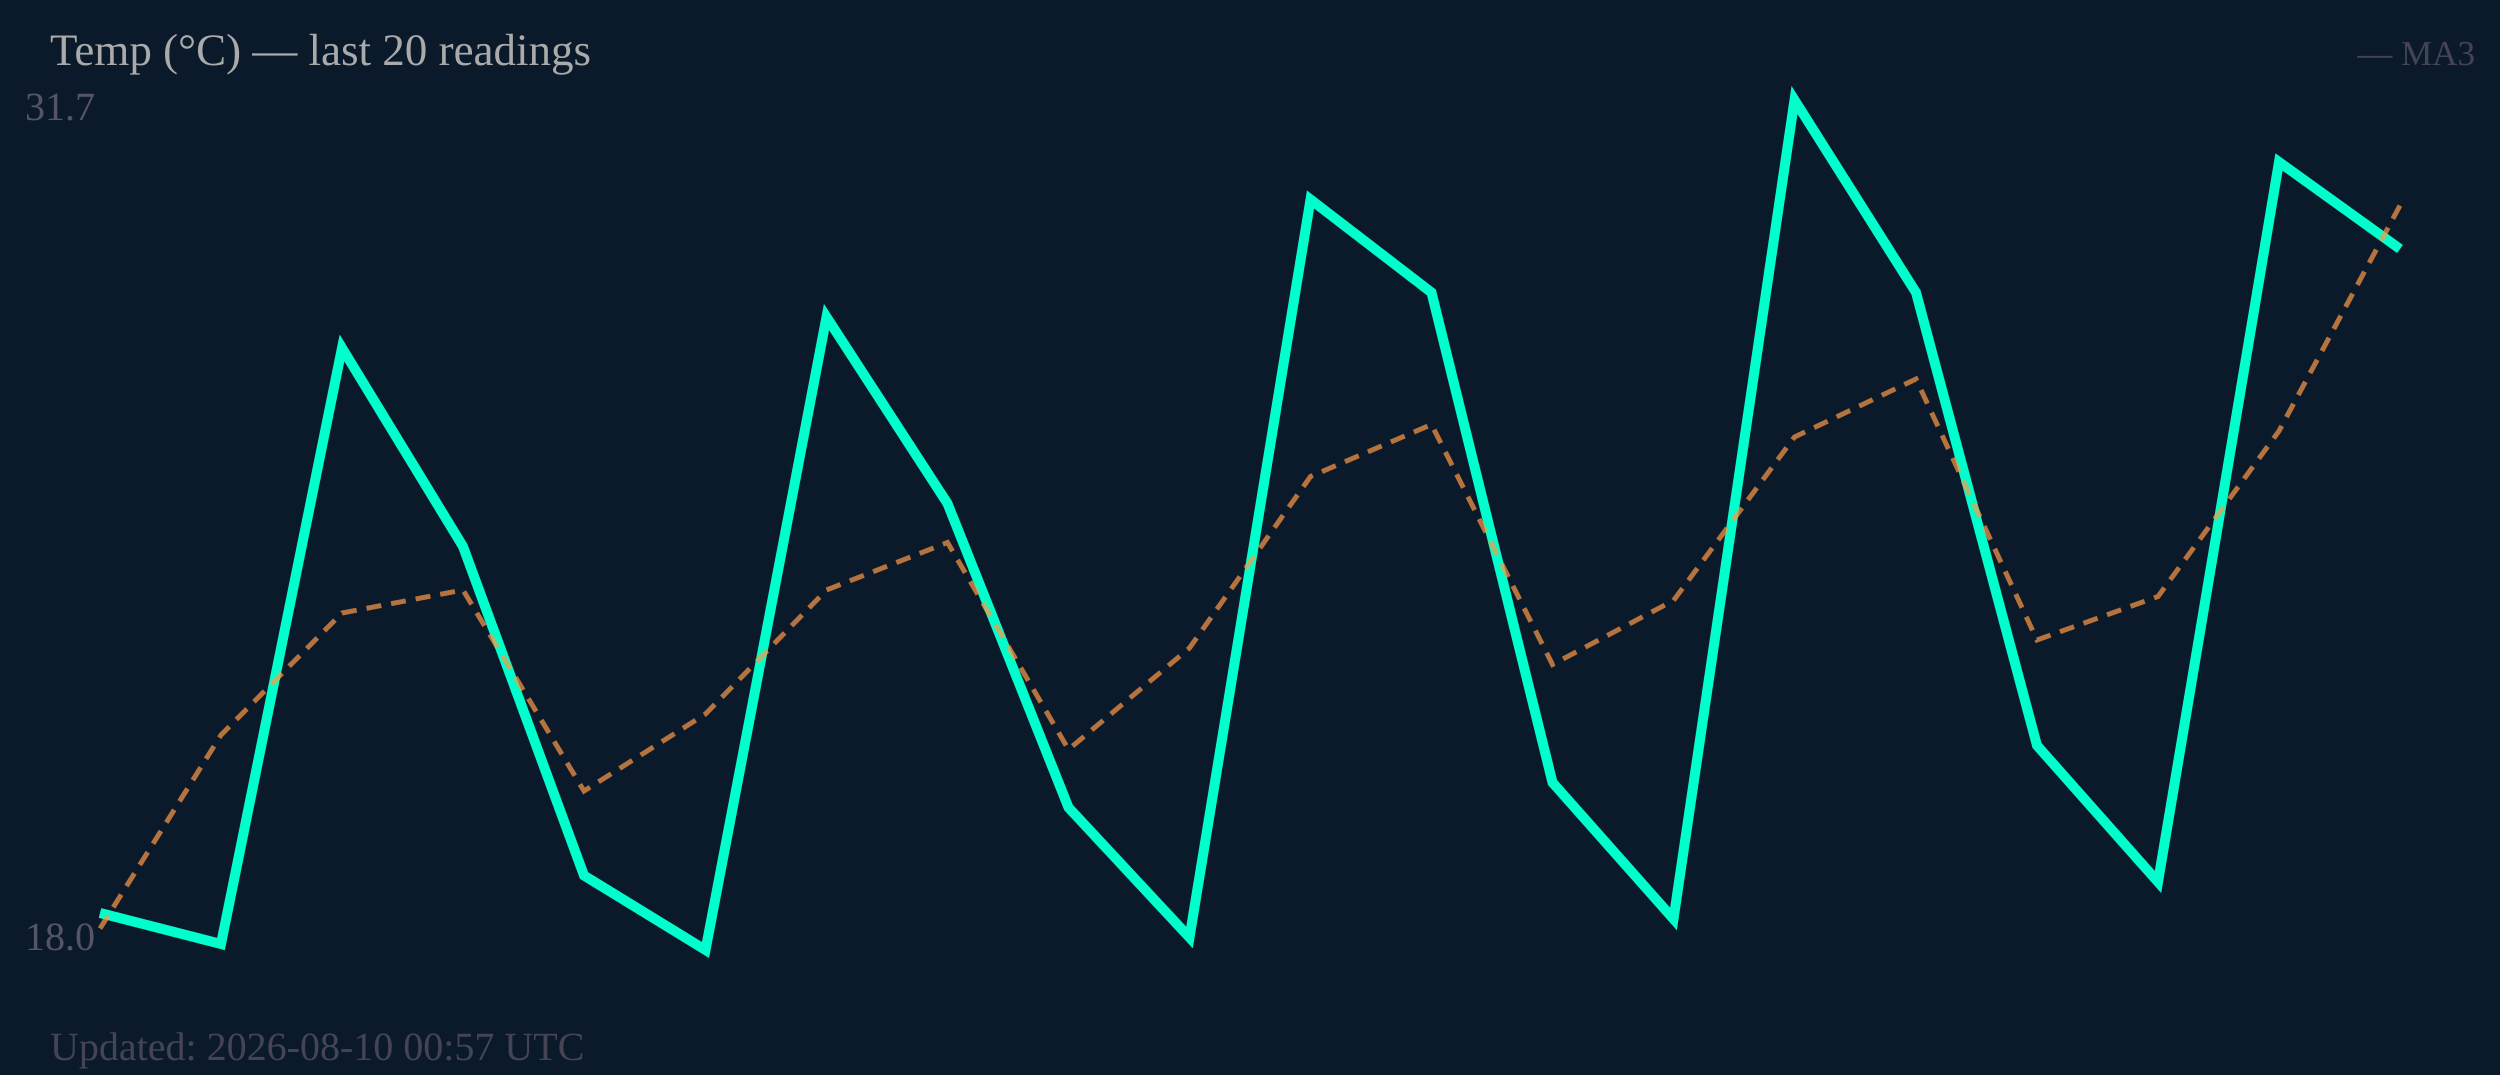
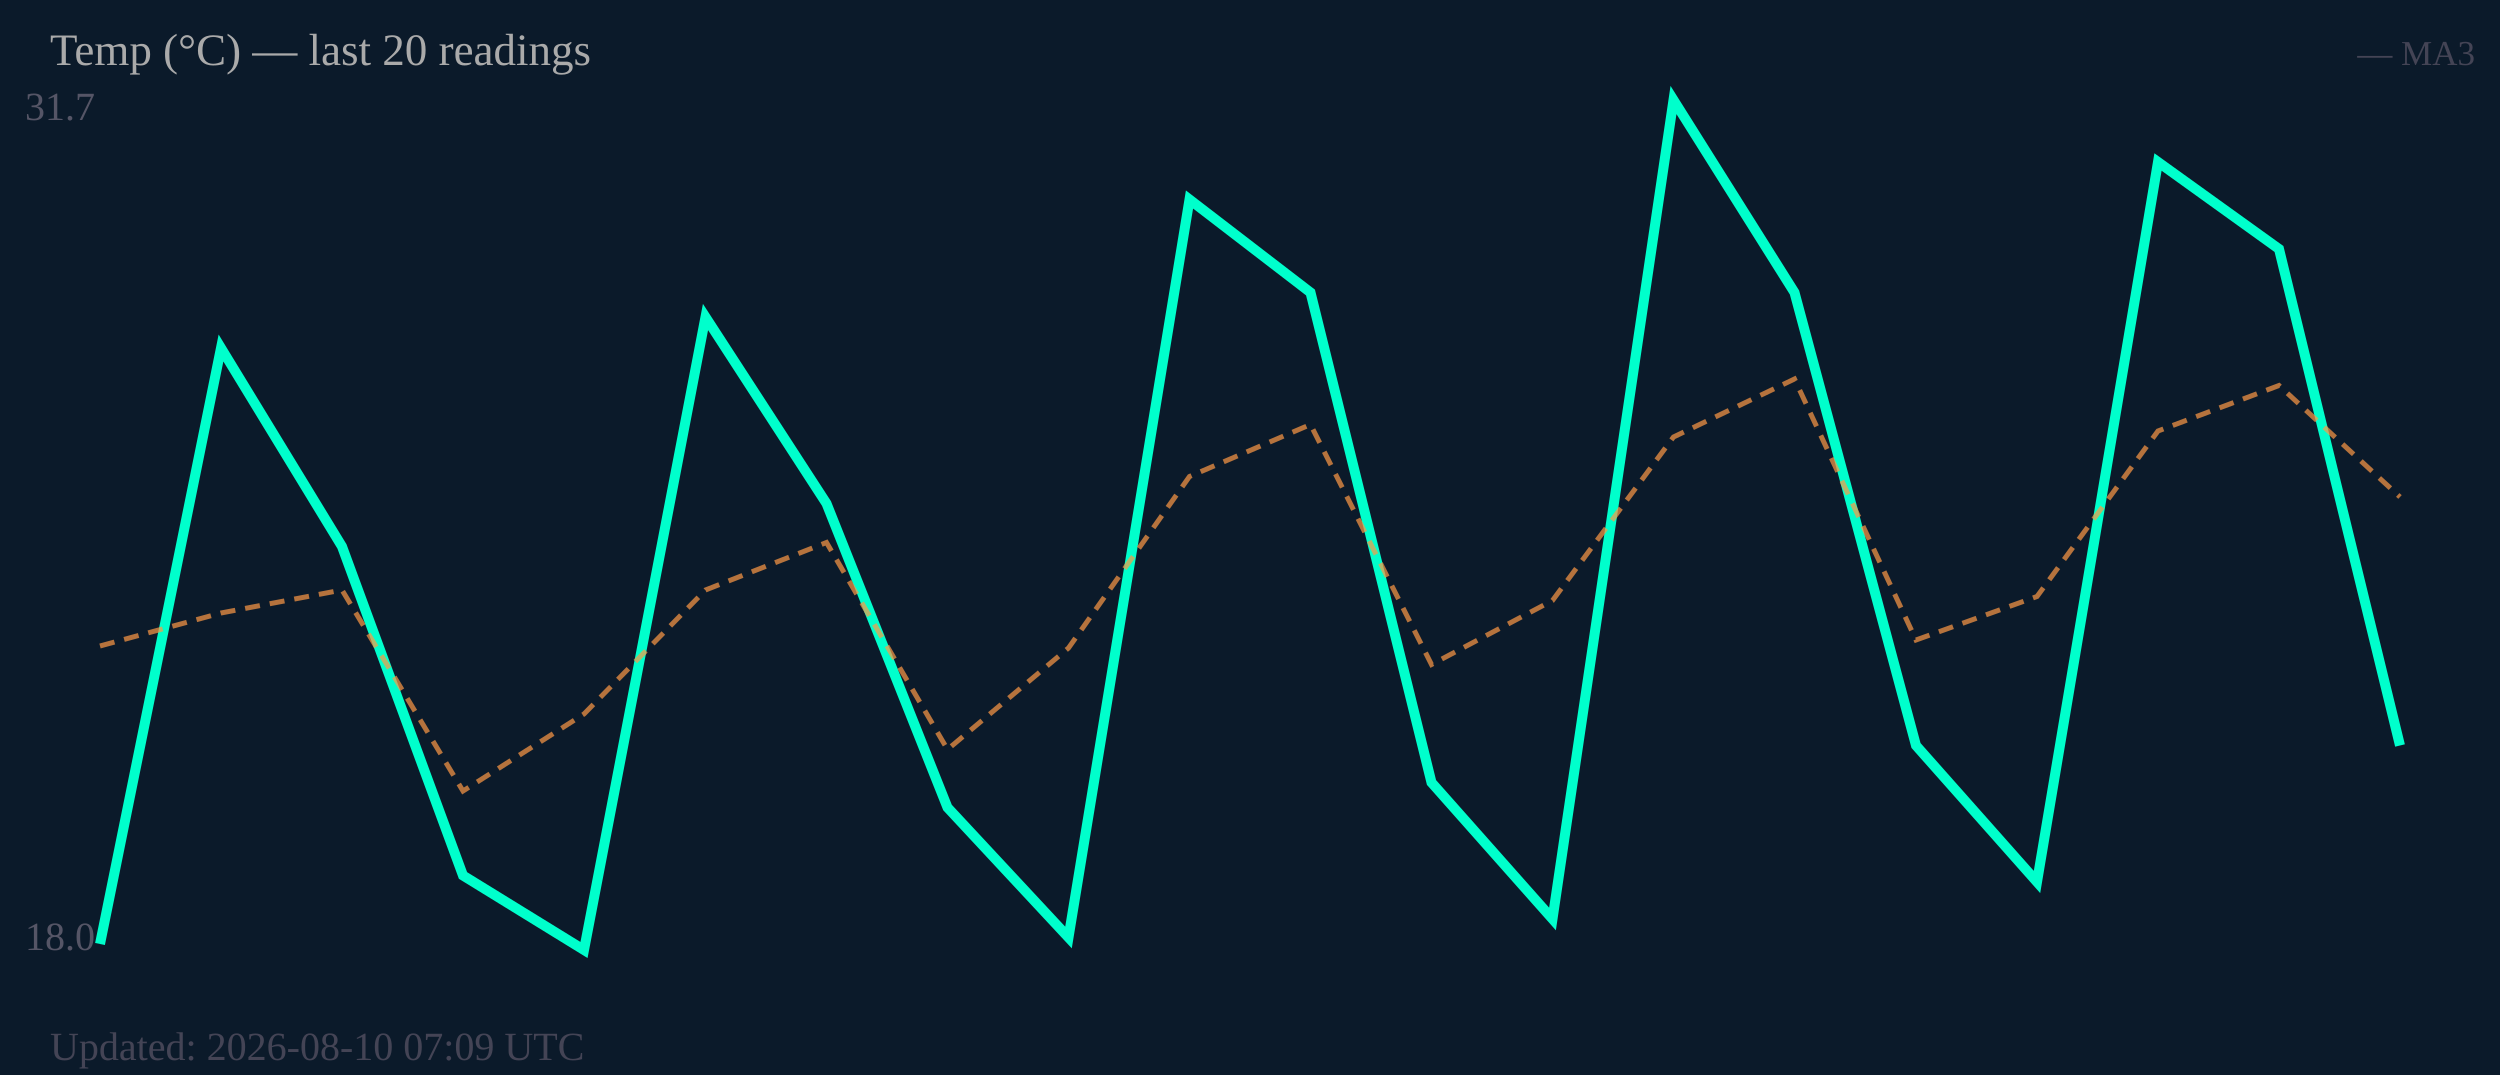
<svg xmlns="http://www.w3.org/2000/svg" width="500" height="215" viewBox="0 0 500 215">
  <rect width="500" height="215" fill="#0b1a2a" />
  <text x="5" y="24" font-size="8" fill="#556">31.7</text>
  <text x="5" y="190" font-size="8" fill="#556">18.0</text>
-   <polyline fill="none" stroke="#00ffcc" stroke-width="2" points="20.0,182.6 44.2,188.8 68.4,69.6 92.6,109.3 116.8,175.1 141.1,190.0 165.3,63.4 189.5,100.7 213.7,161.5 237.9,187.5 262.1,39.9 286.3,58.5 310.5,156.5 334.7,183.8 358.9,20.0 383.2,58.5 407.4,149.1 431.6,176.4 455.8,32.4 480.0,49.8" />
-   <polyline fill="none" stroke="#ff9944" stroke-width="1" stroke-dasharray="3,2" opacity="0.7" points="20.0,185.7 44.2,147.0 68.4,122.6 92.6,118.0 116.8,158.2 141.1,142.8 165.3,118.0 189.5,108.5 213.7,149.9 237.9,129.6 262.1,95.3 286.3,84.9 310.5,132.9 334.7,120.1 358.9,87.4 383.2,75.8 407.4,128.0 431.6,119.3 455.8,86.2 480.0,41.1" />
+   <polyline fill="none" stroke="#00ffcc" stroke-width="2" points="20.0,188.8 44.2,69.6 68.4,109.3 92.6,175.1 116.8,190.0 141.1,63.4 165.3,100.7 189.5,161.5 213.7,187.5 237.9,39.9 262.1,58.5 286.3,156.5 310.5,183.8 334.7,20.0 358.9,58.5 383.2,149.1 407.4,176.4 431.6,32.4 455.8,49.8 480.0,149.1" />
+   <polyline fill="none" stroke="#ff9944" stroke-width="1" stroke-dasharray="3,2" opacity="0.7" points="20.0,129.2 44.2,122.6 68.4,118.0 92.6,158.2 116.8,142.8 141.1,118.0 165.3,108.5 189.5,149.9 213.7,129.6 237.9,95.3 262.1,84.9 286.3,132.9 310.5,120.1 334.7,87.4 358.9,75.8 383.2,128.0 407.4,119.3 431.6,86.2 455.8,77.1 480.0,99.4" />
  <text x="10" y="13" font-size="9" fill="#aaa">Temp (°C) — last 20 readings</text>
  <text x="495" y="13" font-size="7" fill="#445" text-anchor="end">— MA3</text>
-   <text x="10" y="212" font-size="8" fill="#445">Updated: 2026-08-10 00:57 UTC</text>
+   <text x="10" y="212" font-size="8" fill="#445">Updated: 2026-08-10 07:09 UTC</text>
</svg>
